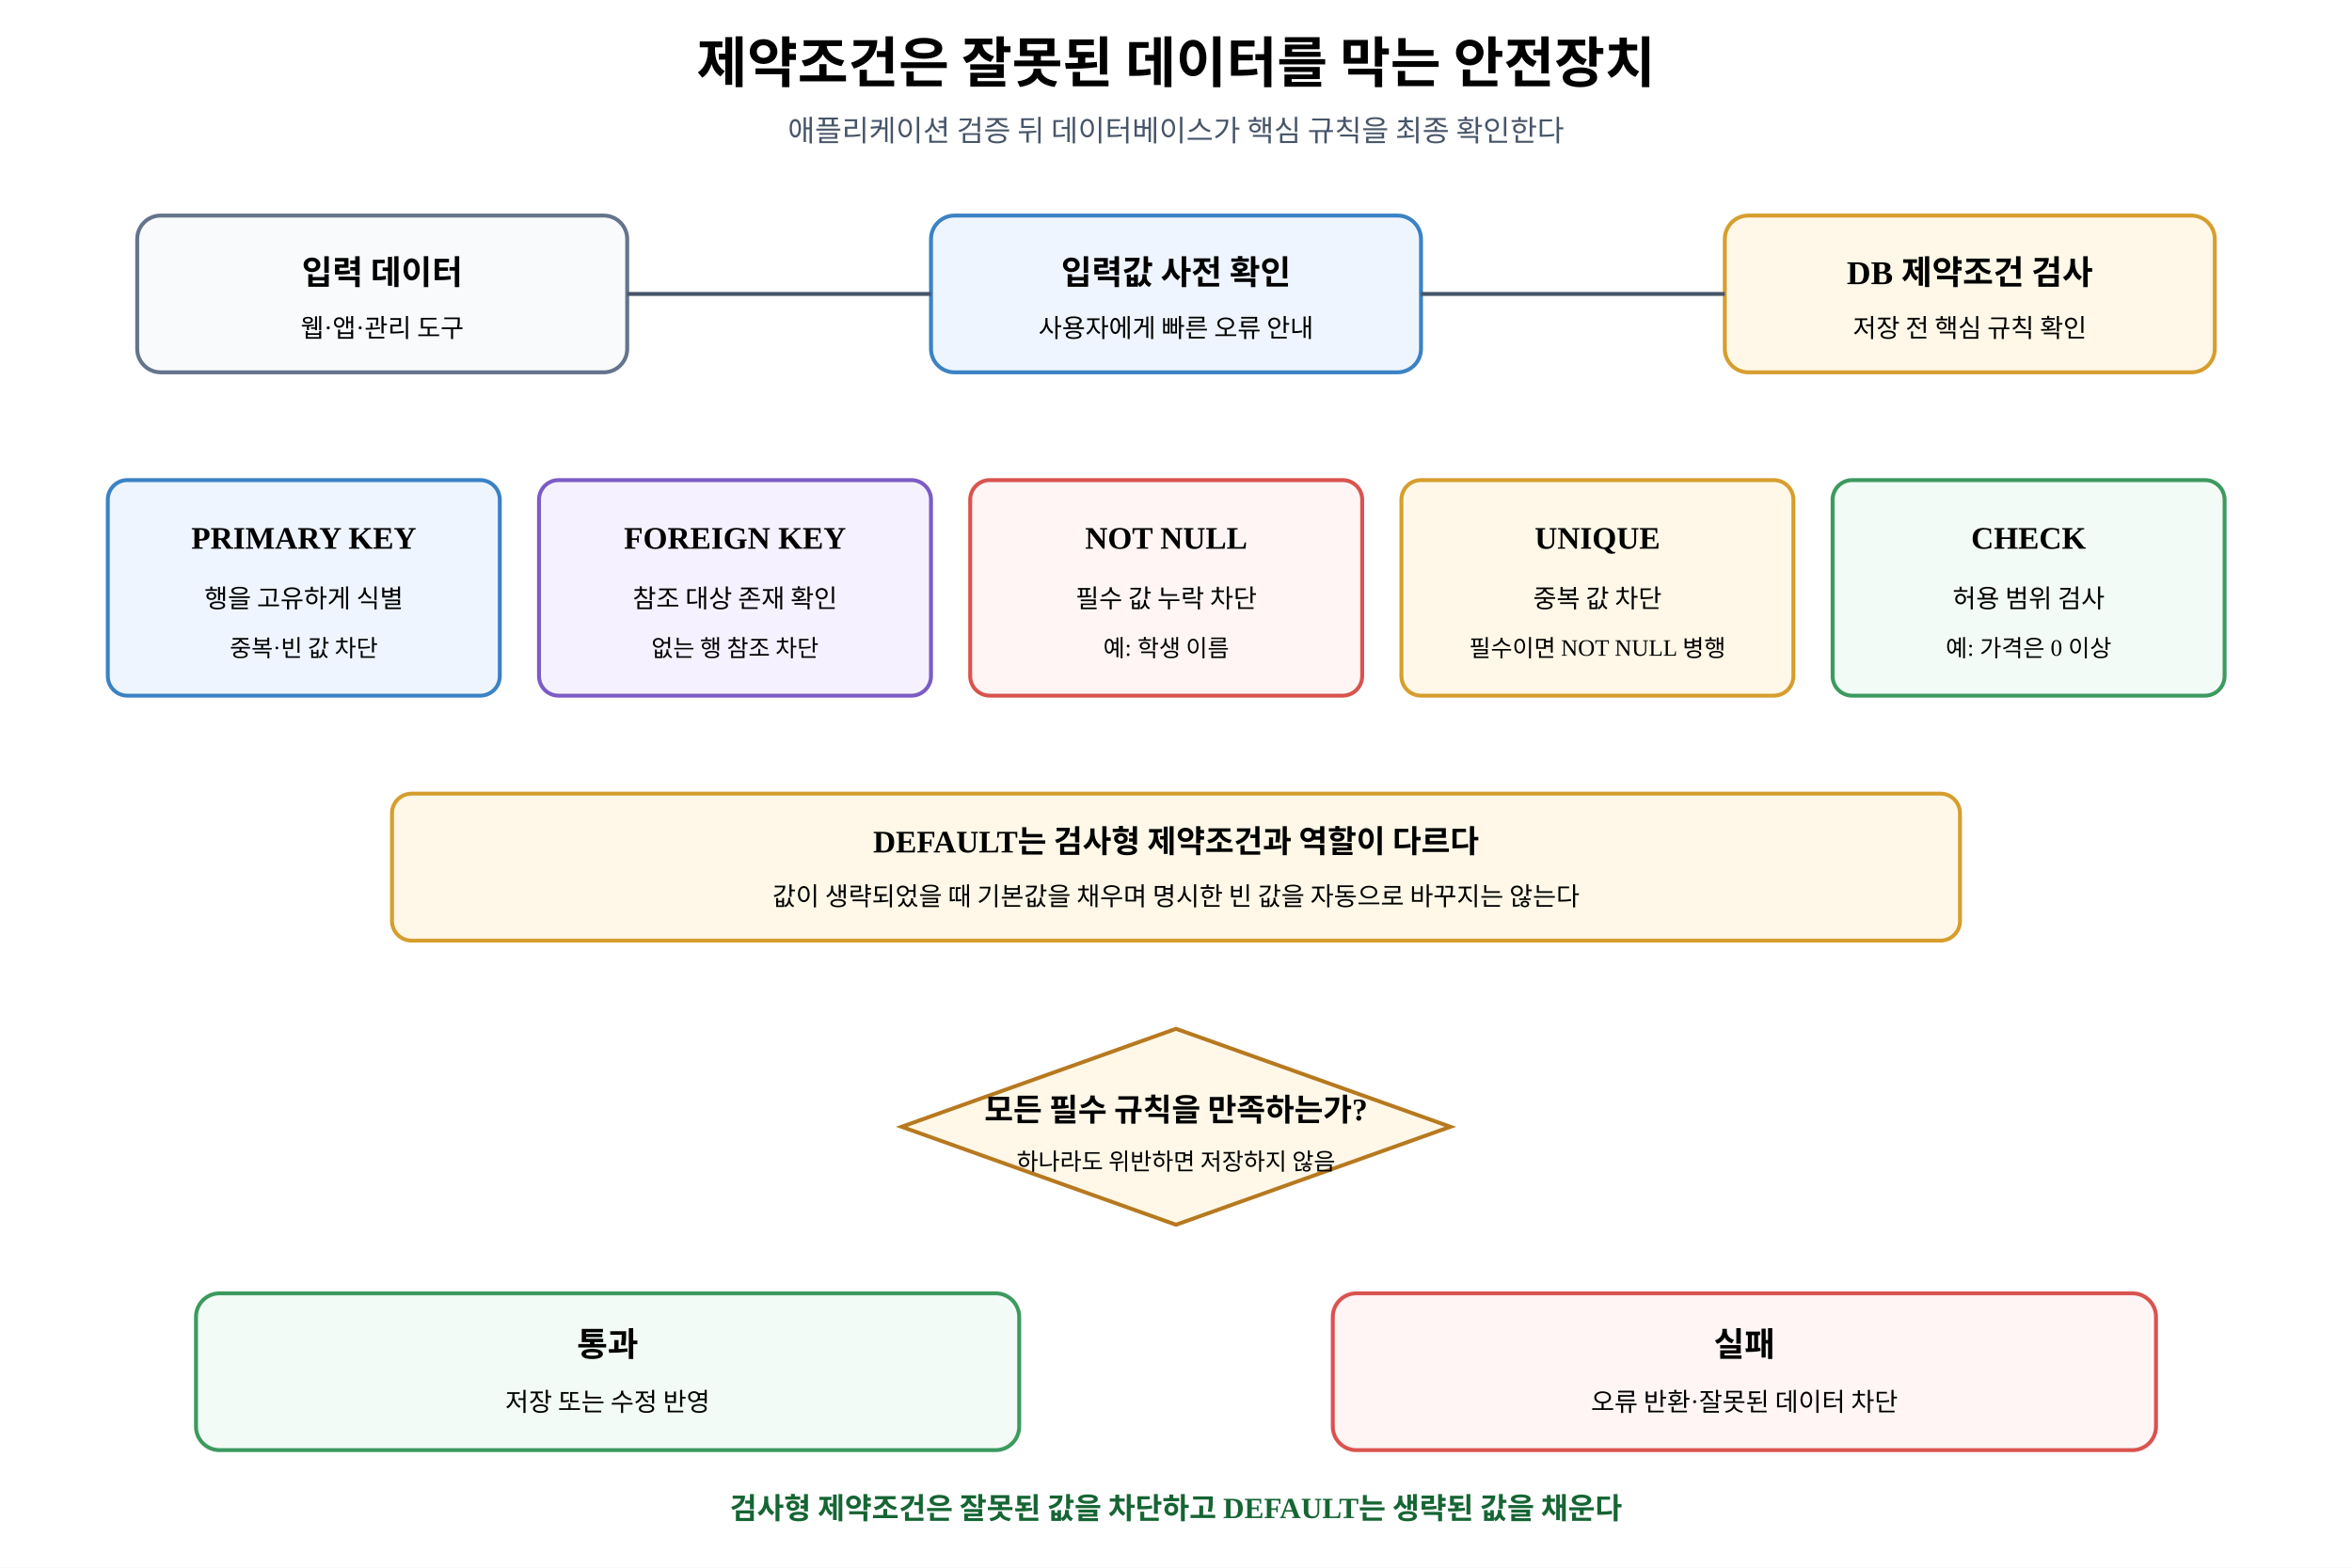
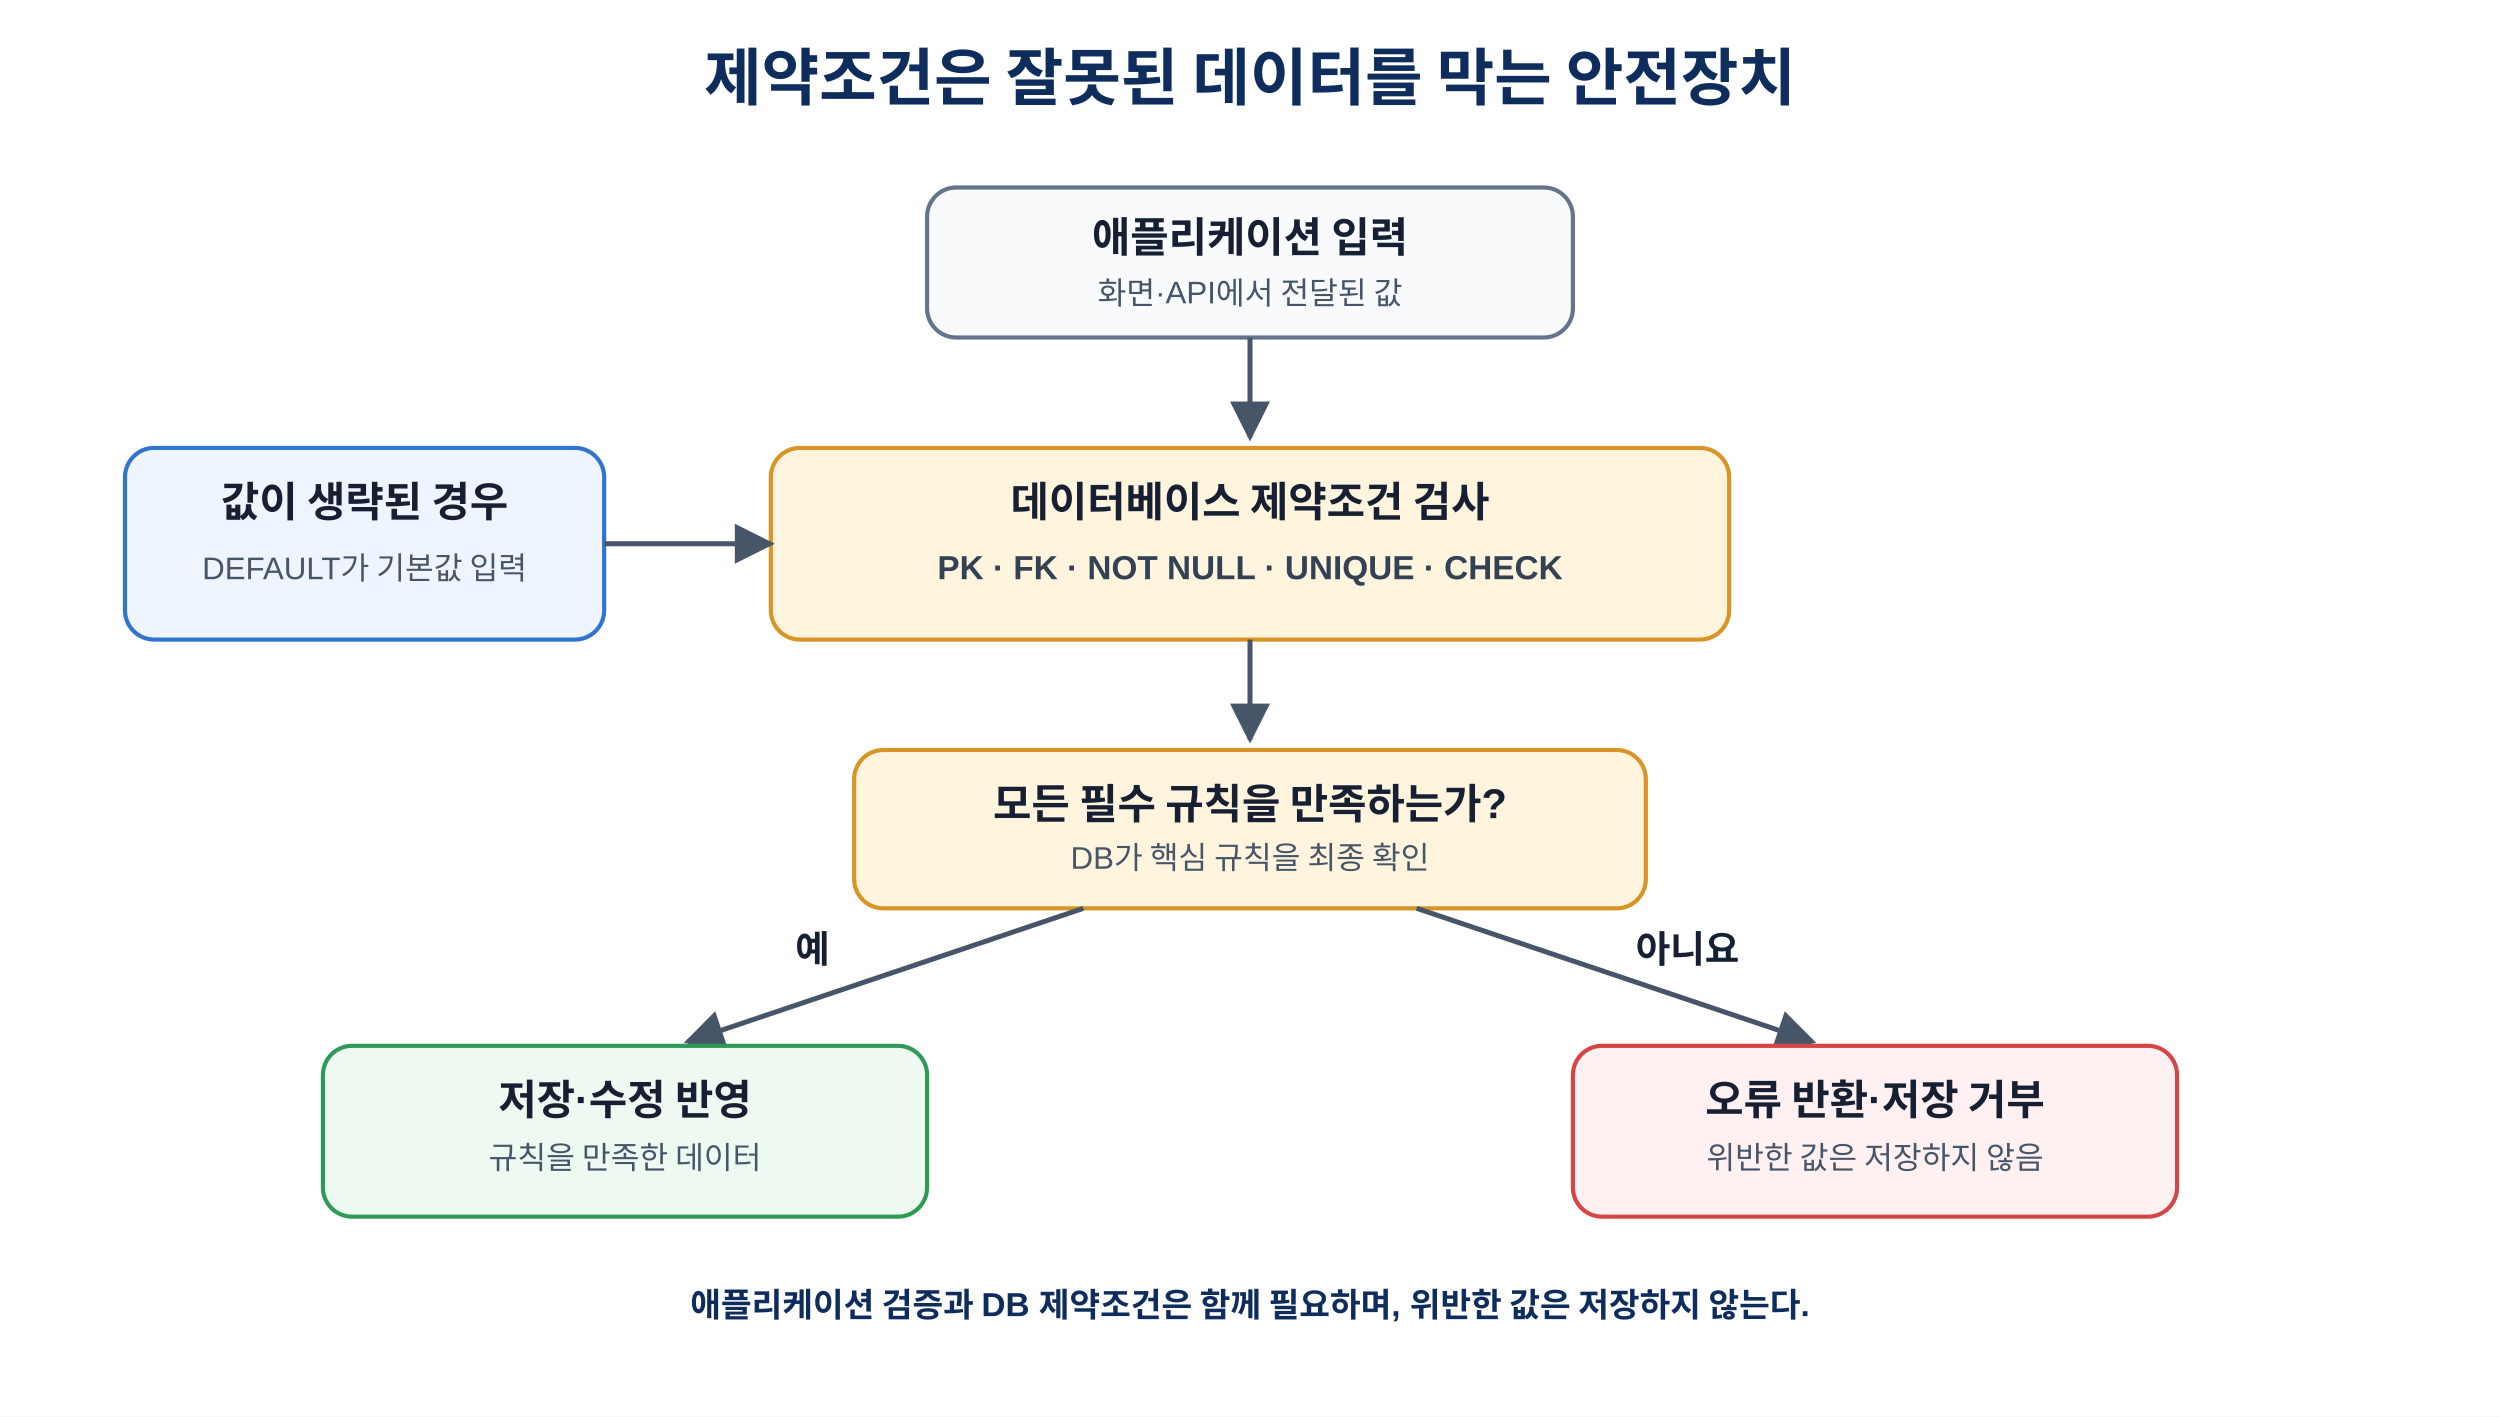
- <svg xmlns="http://www.w3.org/2000/svg" width="1200" height="800" viewBox="0 0 1200 800" role="img" aria-labelledby="title desc">
-   <rect width="1200" height="800" fill="white" />
-   <text x="600" y="42" text-anchor="middle" font-size="28" font-weight="700">제약조건은 잘못된 데이터를 막는 안전장치</text>
-   <text x="600" y="72" text-anchor="middle" font-size="15" fill="#475569">애플리케이션 검증 뒤 데이터베이스가 핵심 규칙을 최종 확인한다</text>
-   <rect x="70" y="110" width="250" height="80" rx="12" fill="#f8fafc" stroke="#64748b" stroke-width="2" />
-   <text x="195" y="145" text-anchor="middle" font-size="17" font-weight="700">입력 데이터</text>
-   <text x="195" y="172" text-anchor="middle" font-size="13">웹·앱·관리 도구</text>
-   <rect x="475" y="110" width="250" height="80" rx="12" fill="#eef5ff" stroke="#3b82c4" stroke-width="2" />
-   <text x="600" y="145" text-anchor="middle" font-size="17" font-weight="700">입력값 사전 확인</text>
-   <text x="600" y="172" text-anchor="middle" font-size="13">사용자에게 빠른 오류 안내</text>
-   <rect x="880" y="110" width="250" height="80" rx="12" fill="#fff8e8" stroke="#d69e2e" stroke-width="2" />
-   <text x="1005" y="145" text-anchor="middle" font-size="17" font-weight="700">DB 제약조건 검사</text>
-   <text x="1005" y="172" text-anchor="middle" font-size="13">저장 전 핵심 규칙 확인</text>
-   <line x1="320" y1="150" x2="475" y2="150" stroke="#475569" stroke-width="2" />
-   <line x1="725" y1="150" x2="880" y2="150" stroke="#475569" stroke-width="2" />
-   <rect x="55" y="245" width="200" height="110" rx="10" fill="#eef5ff" stroke="#3b82c4" stroke-width="2" />
-   <text x="155" y="280" text-anchor="middle" font-size="16" font-weight="700">PRIMARY KEY</text>
-   <text x="155" y="310" text-anchor="middle" font-size="13">행을 고유하게 식별</text>
-   <text x="155" y="335" text-anchor="middle" font-size="12">중복·빈 값 차단</text>
-   <rect x="275" y="245" width="200" height="110" rx="10" fill="#f5f1ff" stroke="#7c5cc4" stroke-width="2" />
-   <text x="375" y="280" text-anchor="middle" font-size="16" font-weight="700">FOREIGN KEY</text>
-   <text x="375" y="310" text-anchor="middle" font-size="13">참조 대상 존재 확인</text>
-   <text x="375" y="335" text-anchor="middle" font-size="12">없는 행 참조 차단</text>
-   <rect x="495" y="245" width="200" height="110" rx="10" fill="#fff5f5" stroke="#d9534f" stroke-width="2" />
-   <text x="595" y="280" text-anchor="middle" font-size="16" font-weight="700">NOT NULL</text>
-   <text x="595" y="310" text-anchor="middle" font-size="13">필수 값 누락 차단</text>
-   <text x="595" y="335" text-anchor="middle" font-size="12">예: 학생 이름</text>
-   <rect x="715" y="245" width="200" height="110" rx="10" fill="#fff8e8" stroke="#d69e2e" stroke-width="2" />
-   <text x="815" y="280" text-anchor="middle" font-size="16" font-weight="700">UNIQUE</text>
-   <text x="815" y="310" text-anchor="middle" font-size="13">중복 값 차단</text>
-   <text x="815" y="335" text-anchor="middle" font-size="12">필수이면 NOT NULL 병행</text>
-   <rect x="935" y="245" width="200" height="110" rx="10" fill="#f2fbf5" stroke="#3c9a5f" stroke-width="2" />
-   <text x="1035" y="280" text-anchor="middle" font-size="16" font-weight="700">CHECK</text>
-   <text x="1035" y="310" text-anchor="middle" font-size="13">허용 범위 검사</text>
-   <text x="1035" y="335" text-anchor="middle" font-size="12">예: 가격은 0 이상</text>
-   <rect x="200" y="405" width="800" height="75" rx="10" fill="#fff8e8" stroke="#d69e2e" stroke-width="2" />
-   <text x="600" y="435" text-anchor="middle" font-size="16" font-weight="700">DEFAULT는 검사형 제약조건과 역할이 다르다</text>
-   <text x="600" y="462" text-anchor="middle" font-size="13">값이 생략되었을 때 기본값을 채우며 명시한 빈 값을 자동으로 바꾸지는 않는다</text>
-   <polygon points="600,525 740,575 600,625 460,575" fill="#fff8e8" stroke="#b7791f" stroke-width="2" />
-   <text x="600" y="572" text-anchor="middle" font-size="16" font-weight="700">모든 필수 규칙을 만족하는가?</text>
-   <text x="600" y="597" text-anchor="middle" font-size="12">하나라도 위반하면 저장하지 않음</text>
-   <rect x="100" y="660" width="420" height="80" rx="12" fill="#f2fbf5" stroke="#3c9a5f" stroke-width="2" />
-   <text x="310" y="692" text-anchor="middle" font-size="17" font-weight="700">통과</text>
-   <text x="310" y="720" text-anchor="middle" font-size="13">저장 또는 수정 반영</text>
-   <rect x="680" y="660" width="420" height="80" rx="12" fill="#fff5f5" stroke="#d9534f" stroke-width="2" />
-   <text x="890" y="692" text-anchor="middle" font-size="17" font-weight="700">실패</text>
-   <text x="890" y="720" text-anchor="middle" font-size="13">오류 반환·잘못된 데이터 차단</text>
-   <text x="600" y="775" text-anchor="middle" font-size="15" font-weight="700" fill="#166534">검사형 제약조건은 잘못된 값을 차단하고 DEFAULT는 생략된 값을 채운다</text>
+ <svg xmlns="http://www.w3.org/2000/svg" width="100%" viewBox="0 0 1200 680" role="img" aria-labelledby="title desc">
+   <defs>
+     <marker id="arrow" viewBox="0 0 10 10" refX="9" refY="5" markerWidth="8" markerHeight="8" orient="auto">
+       <path d="M0 0L10 5L0 10Z" fill="#475569" />
+     </marker>
+     <style>
+       text{font-family:"Malgun Gothic","Apple SD Gothic Neo","Noto Sans KR",Arial,sans-serif;fill:#172033}
+       .title{font-size:30px;font-weight:700;text-anchor:middle;fill:#0f2d5c}
+       .box{fill:#f8fafc;stroke:#64748b;stroke-width:2}
+       .check{fill:#fff5df;stroke:#d89424;stroke-width:2}
+       .ok{fill:#eef9f1;stroke:#2f9a58;stroke-width:2}
+       .bad{fill:#fff1f1;stroke:#d64545;stroke-width:2}
+       .default{fill:#eef5ff;stroke:#3174d0;stroke-width:2}
+       .name{font-size:20px;font-weight:700;text-anchor:middle}
+       .sub{font-size:15px;text-anchor:middle;fill:#475569}
+       .tokens{font-size:16px;font-weight:700;text-anchor:middle;fill:#334155}
+       .line{stroke:#475569;stroke-width:2.4;fill:none;marker-end:url(#arrow)}
+       .branch{font-size:18px;font-weight:700;text-anchor:middle}
+       .note{font-size:16px;font-weight:700;text-anchor:middle;fill:#0f2d5c}
+     </style>
+   </defs>
+   <rect width="1200" height="680" fill="#fff" />
+   <text x="600" y="48" class="title">제약조건은 잘못된 데이터를 막는 안전장치</text>
+   <rect x="445" y="90" width="310" height="72" rx="14" class="box" />
+   <text x="600" y="121" class="name">애플리케이션 입력</text>
+   <text x="600" y="146" class="sub">화면·API에서 전달된 값</text>
+   <path d="M600 162V210" class="line" />
+   <rect x="370" y="215" width="460" height="92" rx="14" class="check" />
+   <text x="600" y="248" class="name">데이터베이스 제약조건 검사</text>
+   <text x="600" y="278" class="tokens">PK · FK · NOT NULL · UNIQUE · CHECK</text>
+   <path d="M600 307V355" class="line" />
+   <rect x="410" y="360" width="380" height="76" rx="14" class="check" />
+   <text x="600" y="393" class="name">모든 필수 규칙을 만족하는가?</text>
+   <text x="600" y="417" class="sub">DB가 핵심 규칙을 최종 확인</text>
+   <path d="M520 436L330 500" class="line" />
+   <text x="390" y="462" class="branch" fill="#166534">예</text>
+   <rect x="155" y="502" width="290" height="82" rx="14" class="ok" />
+   <text x="300" y="535" class="name">저장·수정 반영</text>
+   <text x="300" y="561" class="sub">규칙을 만족한 데이터</text>
+   <path d="M680 436L870 500" class="line" />
+   <text x="810" y="462" class="branch" fill="#b42323">아니요</text>
+   <rect x="755" y="502" width="290" height="82" rx="14" class="bad" />
+   <text x="900" y="535" class="name">오류 반환·저장 거부</text>
+   <text x="900" y="561" class="sub">위반한 값은 저장하지 않음</text>
+   <rect x="60" y="215" width="230" height="92" rx="14" class="default" />
+   <text x="175" y="248" class="name">값이 생략된 경우</text>
+   <text x="175" y="278" class="sub">DEFAULT가 기본값 입력</text>
+   <path d="M290 261H370" class="line" />
+   <text x="600" y="632" class="note">애플리케이션 검증과 DB 제약조건은 함께 필요하며, 위반한 값은 저장하지 않는다.</text>
</svg>
